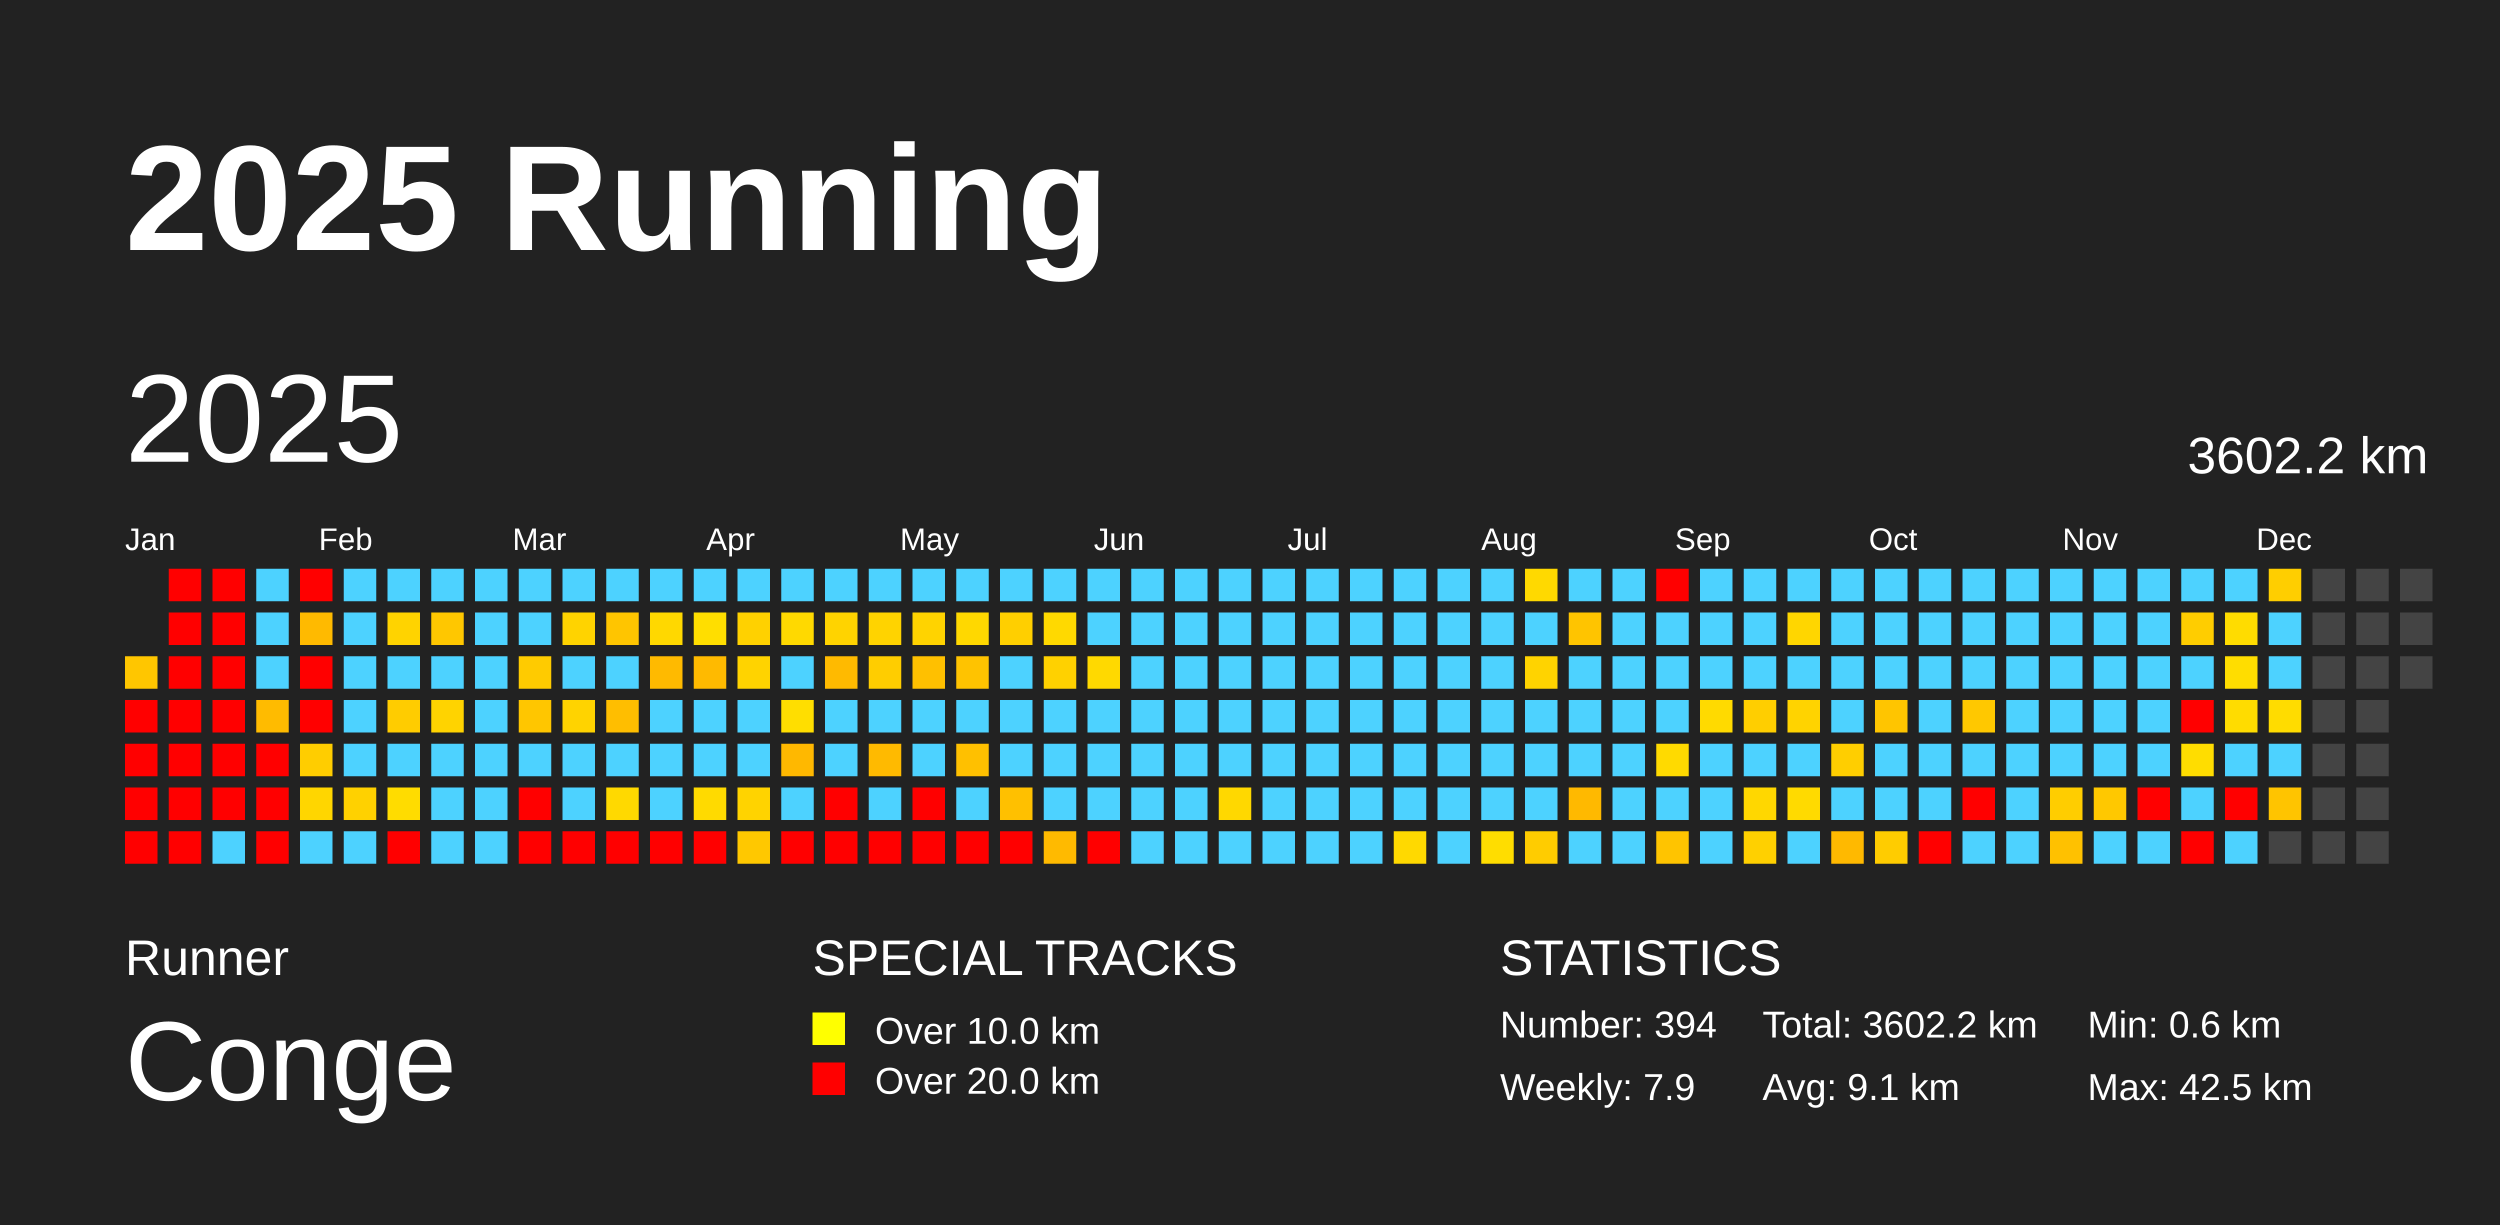
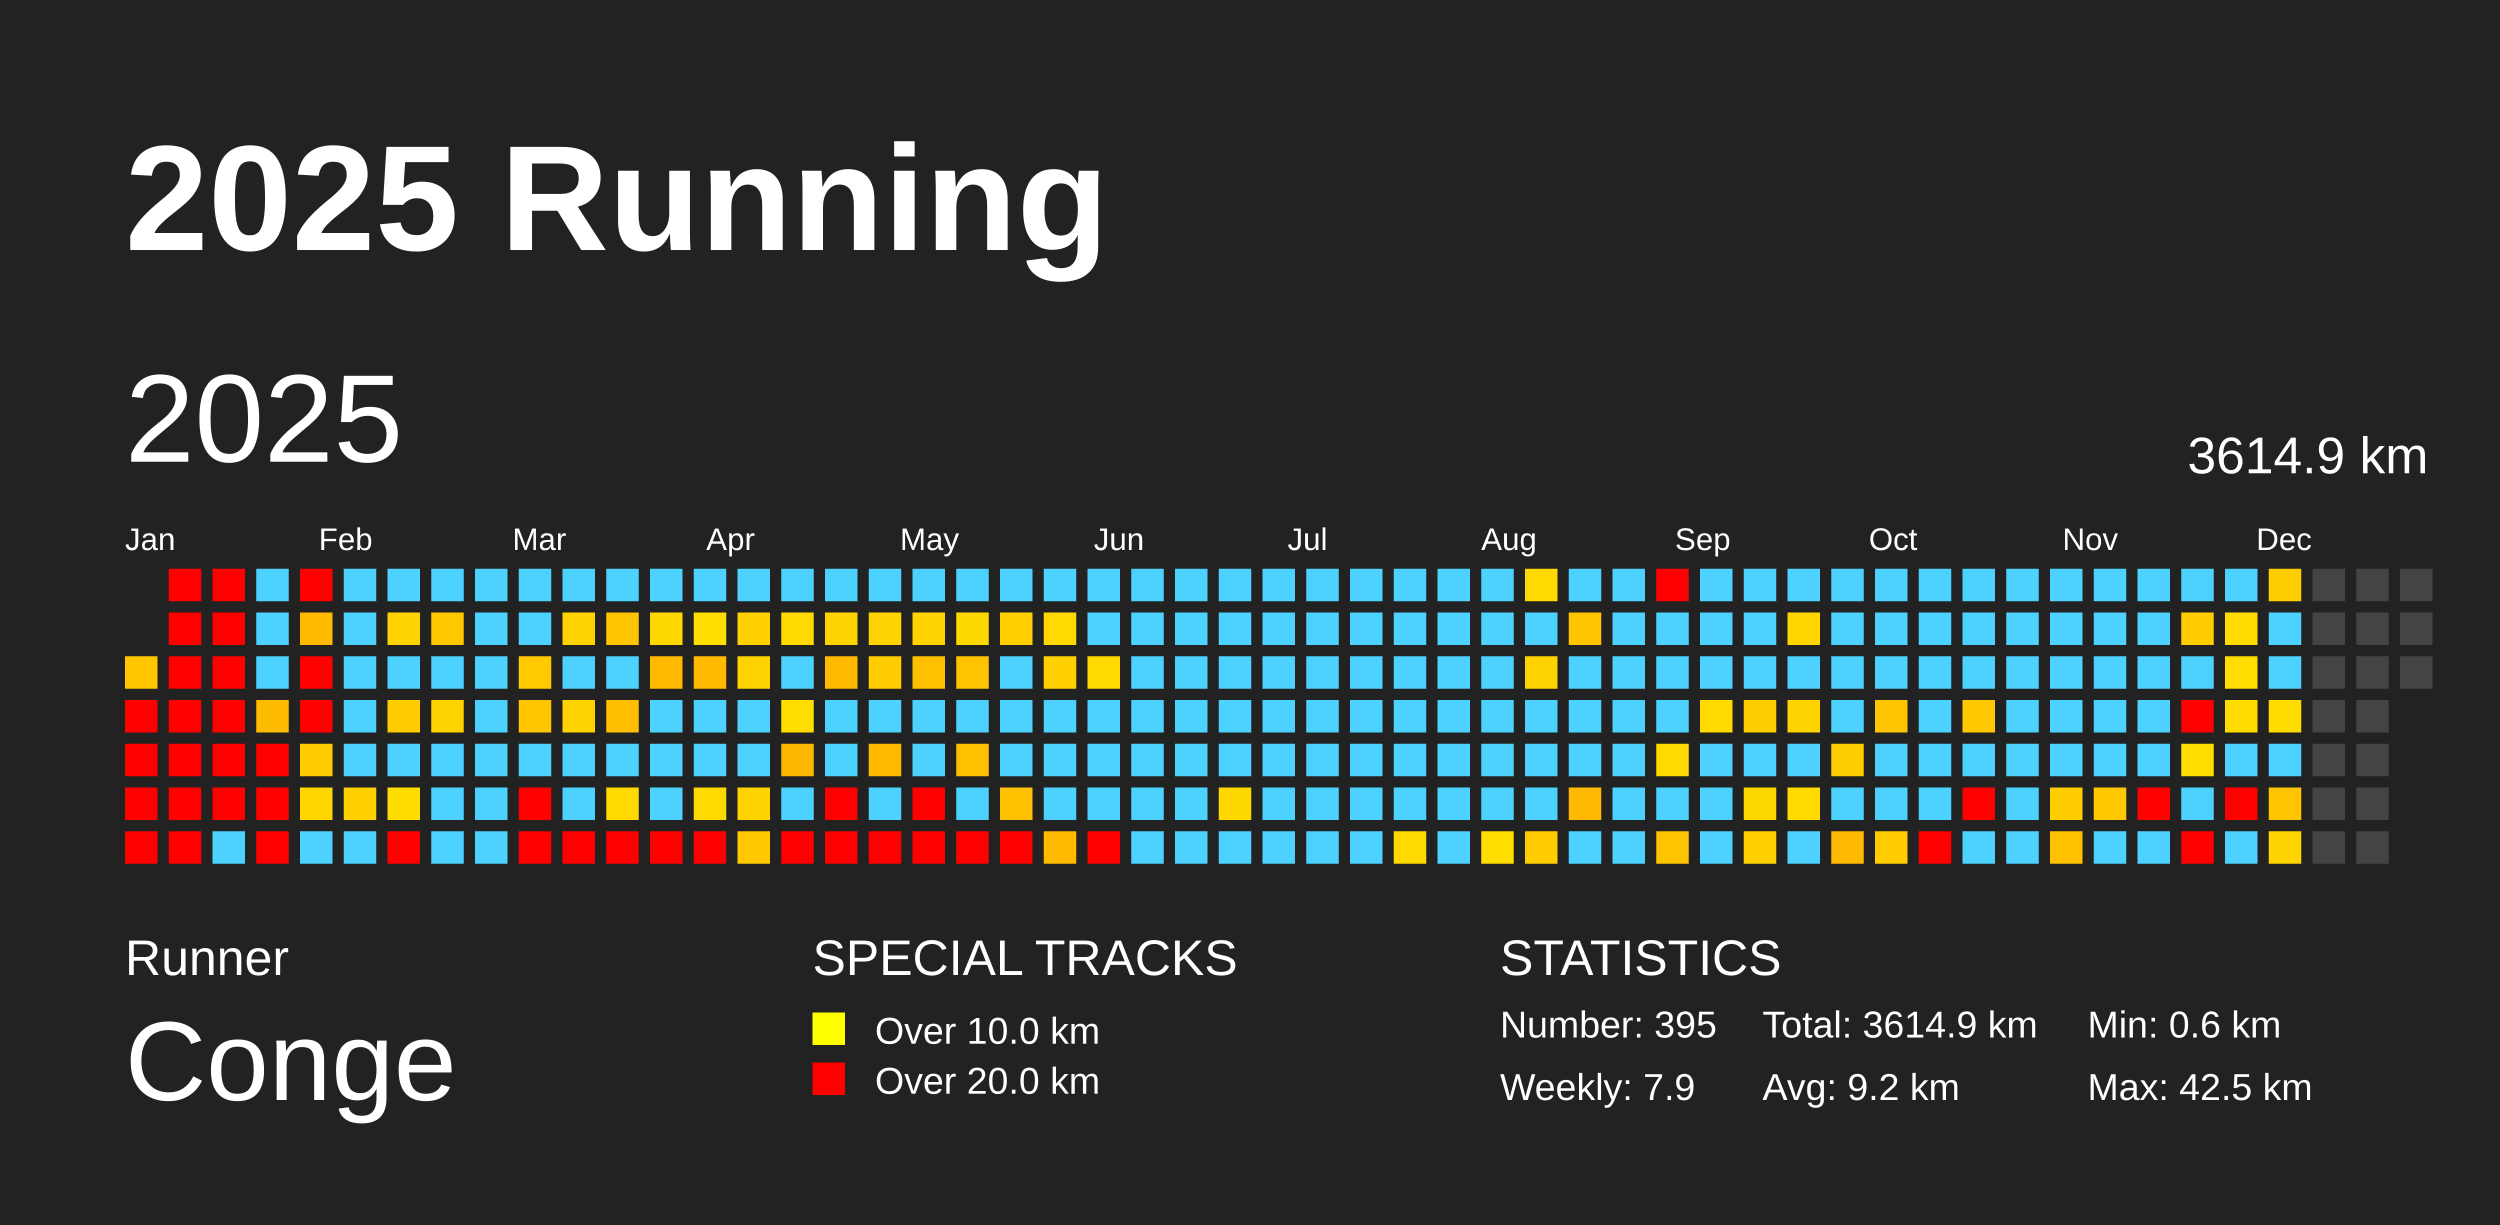
<svg xmlns="http://www.w3.org/2000/svg" baseProfile="full" height="98mm" version="1.1" viewBox="0,0,200,98" width="200mm">
  <defs />
  <rect fill="#222222" height="98" width="200" x="0" y="0" />
  <text fill="#FFFFFF" style="font-size:12px; font-family:Arial; font-weight:bold;" x="10" y="20">2025 Running</text>
  <text fill="#FFFFFF" style="font-size:4px; font-family:Arial" x="10" y="78">Runner</text>
  <text fill="#FFFFFF" style="font-size:9px; font-family:Arial" x="10" y="88">Conge</text>
  <text fill="#FFFFFF" style="font-size:4px; font-family:Arial" x="65" y="78">SPECIAL TRACKS</text>
  <rect fill="yellow" height="2.6" width="2.6" x="65" y="81" />
  <text fill="#FFFFFF" style="font-size:3px; font-family:Arial" x="70" y="83.5">Over 10.0 km</text>
  <rect fill="red" height="2.6" width="2.6" x="65" y="85" />
  <text fill="#FFFFFF" style="font-size:3px; font-family:Arial" x="70" y="87.5">Over 20.0 km</text>
  <text fill="#FFFFFF" style="font-size:4px; font-family:Arial" x="120" y="78">STATISTICS</text>
-   <text fill="#FFFFFF" style="font-size:3px; font-family:Arial" x="120" y="83">Number: 394</text>
+   <text fill="#FFFFFF" style="font-size:3px; font-family:Arial" x="120" y="83">Number: 395</text>
  <text fill="#FFFFFF" style="font-size:3px; font-family:Arial" x="120" y="88">Weekly: 7.9</text>
-   <text fill="#FFFFFF" style="font-size:3px; font-family:Arial" x="141" y="83">Total: 3602.2 km</text>
-   <text fill="#FFFFFF" style="font-size:3px; font-family:Arial" x="141" y="88">Avg: 9.1 km</text>
+   <text fill="#FFFFFF" style="font-size:3px; font-family:Arial" x="141" y="83">Total: 3614.9 km</text>
+   <text fill="#FFFFFF" style="font-size:3px; font-family:Arial" x="141" y="88">Avg: 9.2 km</text>
  <text fill="#FFFFFF" style="font-size:3px; font-family:Arial" x="167" y="83">Min: 0.6 km</text>
  <text fill="#FFFFFF" style="font-size:3px; font-family:Arial" x="167" y="88">Max: 42.5 km</text>
  <text dominant-baseline="hanging" fill="#FFFFFF" style="font-size:10.0px; font-family:Arial;" x="10" y="30">2025</text>
-   <text dominant-baseline="hanging" fill="#FFFFFF" style="font-size:4.125px; font-family:Arial;" x="175" y="35">3602.2 km</text>
+   <text dominant-baseline="hanging" fill="#FFFFFF" style="font-size:4.125px; font-family:Arial;" x="175" y="35">3614.9 km</text>
  <text fill="#FFFFFF" style="font-size:2.5px; font-family:Arial" x="10.0" y="44">Jan</text>
  <text fill="#FFFFFF" style="font-size:2.5px; font-family:Arial" x="25.5" y="44">Feb</text>
  <text fill="#FFFFFF" style="font-size:2.5px; font-family:Arial" x="41.0" y="44">Mar</text>
  <text fill="#FFFFFF" style="font-size:2.5px; font-family:Arial" x="56.5" y="44">Apr</text>
  <text fill="#FFFFFF" style="font-size:2.5px; font-family:Arial" x="72.0" y="44">May</text>
  <text fill="#FFFFFF" style="font-size:2.5px; font-family:Arial" x="87.5" y="44">Jun</text>
  <text fill="#FFFFFF" style="font-size:2.5px; font-family:Arial" x="103.0" y="44">Jul</text>
  <text fill="#FFFFFF" style="font-size:2.5px; font-family:Arial" x="118.5" y="44">Aug</text>
  <text fill="#FFFFFF" style="font-size:2.5px; font-family:Arial" x="134.0" y="44">Sep</text>
  <text fill="#FFFFFF" style="font-size:2.5px; font-family:Arial" x="149.5" y="44">Oct</text>
  <text fill="#FFFFFF" style="font-size:2.5px; font-family:Arial" x="165.0" y="44">Nov</text>
  <text fill="#FFFFFF" style="font-size:2.5px; font-family:Arial" x="180.5" y="44">Dec</text>
  <rect fill="#ffc600" height="2.6" width="2.6" x="10.0" y="52.5" />
  <rect fill="red" height="2.6" width="2.6" x="10.0" y="56.0" />
  <rect fill="red" height="2.6" width="2.6" x="10.0" y="59.5" />
  <rect fill="red" height="2.6" width="2.6" x="10.0" y="63.0" />
  <rect fill="red" height="2.6" width="2.6" x="10.0" y="66.5" />
  <rect fill="red" height="2.6" width="2.6" x="13.5" y="45.5" />
  <rect fill="red" height="2.6" width="2.6" x="13.5" y="49.0" />
  <rect fill="red" height="2.6" width="2.6" x="13.5" y="52.5" />
  <rect fill="red" height="2.6" width="2.6" x="13.5" y="56.0" />
  <rect fill="red" height="2.6" width="2.6" x="13.5" y="59.5" />
  <rect fill="red" height="2.6" width="2.6" x="13.5" y="63.0" />
  <rect fill="red" height="2.6" width="2.6" x="13.5" y="66.5" />
  <rect fill="red" height="2.6" width="2.6" x="17.0" y="45.5" />
  <rect fill="red" height="2.6" width="2.6" x="17.0" y="49.0" />
  <rect fill="red" height="2.6" width="2.6" x="17.0" y="52.5" />
  <rect fill="red" height="2.6" width="2.6" x="17.0" y="56.0" />
  <rect fill="red" height="2.6" width="2.6" x="17.0" y="59.5" />
  <rect fill="red" height="2.6" width="2.6" x="17.0" y="63.0" />
  <rect fill="#4dd2ff" height="2.6" width="2.6" x="17.0" y="66.5" />
  <rect fill="#4dd2ff" height="2.6" width="2.6" x="20.5" y="45.5" />
  <rect fill="#4dd2ff" height="2.6" width="2.6" x="20.5" y="49.0" />
  <rect fill="#4dd2ff" height="2.6" width="2.6" x="20.5" y="52.5" />
  <rect fill="#ffbb00" height="2.6" width="2.6" x="20.5" y="56.0" />
  <rect fill="red" height="2.6" width="2.6" x="20.5" y="59.5" />
  <rect fill="red" height="2.6" width="2.6" x="20.5" y="63.0" />
  <rect fill="red" height="2.6" width="2.6" x="20.5" y="66.5" />
  <rect fill="red" height="2.6" width="2.6" x="24.0" y="45.5" />
  <rect fill="#ffba00" height="2.6" width="2.6" x="24.0" y="49.0" />
  <rect fill="red" height="2.6" width="2.6" x="24.0" y="52.5" />
  <rect fill="red" height="2.6" width="2.6" x="24.0" y="56.0" />
  <rect fill="#ffcd00" height="2.6" width="2.6" x="24.0" y="59.5" />
  <rect fill="#ffd600" height="2.6" width="2.6" x="24.0" y="63.0" />
  <rect fill="#4dd2ff" height="2.6" width="2.6" x="24.0" y="66.5" />
  <rect fill="#4dd2ff" height="2.6" width="2.6" x="27.5" y="45.5" />
  <rect fill="#4dd2ff" height="2.6" width="2.6" x="27.5" y="49.0" />
  <rect fill="#4dd2ff" height="2.6" width="2.6" x="27.5" y="52.5" />
  <rect fill="#4dd2ff" height="2.6" width="2.6" x="27.5" y="56.0" />
  <rect fill="#4dd2ff" height="2.6" width="2.6" x="27.5" y="59.5" />
  <rect fill="#ffd100" height="2.6" width="2.6" x="27.5" y="63.0" />
  <rect fill="#4dd2ff" height="2.6" width="2.6" x="27.5" y="66.5" />
  <rect fill="#4dd2ff" height="2.6" width="2.6" x="31.0" y="45.5" />
  <rect fill="#ffd300" height="2.6" width="2.6" x="31.0" y="49.0" />
  <rect fill="#4dd2ff" height="2.6" width="2.6" x="31.0" y="52.5" />
  <rect fill="#ffcc00" height="2.6" width="2.6" x="31.0" y="56.0" />
  <rect fill="#4dd2ff" height="2.6" width="2.6" x="31.0" y="59.5" />
  <rect fill="#ffdc00" height="2.6" width="2.6" x="31.0" y="63.0" />
  <rect fill="red" height="2.6" width="2.6" x="31.0" y="66.5" />
  <rect fill="#4dd2ff" height="2.6" width="2.6" x="34.5" y="45.5" />
  <rect fill="#ffc700" height="2.6" width="2.6" x="34.5" y="49.0" />
  <rect fill="#4dd2ff" height="2.6" width="2.6" x="34.5" y="52.5" />
  <rect fill="#ffd300" height="2.6" width="2.6" x="34.5" y="56.0" />
  <rect fill="#4dd2ff" height="2.6" width="2.6" x="34.5" y="59.5" />
  <rect fill="#4dd2ff" height="2.6" width="2.6" x="34.5" y="63.0" />
  <rect fill="#4dd2ff" height="2.6" width="2.6" x="34.5" y="66.5" />
  <rect fill="#4dd2ff" height="2.6" width="2.6" x="38.0" y="45.5" />
  <rect fill="#4dd2ff" height="2.6" width="2.6" x="38.0" y="49.0" />
  <rect fill="#4dd2ff" height="2.6" width="2.6" x="38.0" y="52.5" />
  <rect fill="#4dd2ff" height="2.6" width="2.6" x="38.0" y="56.0" />
  <rect fill="#4dd2ff" height="2.6" width="2.6" x="38.0" y="59.5" />
  <rect fill="#4dd2ff" height="2.6" width="2.6" x="38.0" y="63.0" />
  <rect fill="#4dd2ff" height="2.6" width="2.6" x="38.0" y="66.5" />
  <rect fill="#4dd2ff" height="2.6" width="2.6" x="41.5" y="45.5" />
  <rect fill="#4dd2ff" height="2.6" width="2.6" x="41.5" y="49.0" />
  <rect fill="#ffcb00" height="2.6" width="2.6" x="41.5" y="52.5" />
  <rect fill="#ffc600" height="2.6" width="2.6" x="41.5" y="56.0" />
  <rect fill="#4dd2ff" height="2.6" width="2.6" x="41.5" y="59.5" />
  <rect fill="red" height="2.6" width="2.6" x="41.5" y="63.0" />
  <rect fill="red" height="2.6" width="2.6" x="41.5" y="66.5" />
  <rect fill="#4dd2ff" height="2.6" width="2.6" x="45.0" y="45.5" />
  <rect fill="#ffd300" height="2.6" width="2.6" x="45.0" y="49.0" />
  <rect fill="#4dd2ff" height="2.6" width="2.6" x="45.0" y="52.5" />
  <rect fill="#ffd300" height="2.6" width="2.6" x="45.0" y="56.0" />
  <rect fill="#4dd2ff" height="2.6" width="2.6" x="45.0" y="59.5" />
  <rect fill="#4dd2ff" height="2.6" width="2.6" x="45.0" y="63.0" />
  <rect fill="red" height="2.6" width="2.6" x="45.0" y="66.5" />
  <rect fill="#4dd2ff" height="2.6" width="2.6" x="48.5" y="45.5" />
  <rect fill="#ffc500" height="2.6" width="2.6" x="48.5" y="49.0" />
  <rect fill="#4dd2ff" height="2.6" width="2.6" x="48.5" y="52.5" />
  <rect fill="#ffbe00" height="2.6" width="2.6" x="48.5" y="56.0" />
  <rect fill="#4dd2ff" height="2.6" width="2.6" x="48.5" y="59.5" />
  <rect fill="#ffd900" height="2.6" width="2.6" x="48.5" y="63.0" />
  <rect fill="red" height="2.6" width="2.6" x="48.5" y="66.5" />
  <rect fill="#4dd2ff" height="2.6" width="2.6" x="52.0" y="45.5" />
  <rect fill="#ffd800" height="2.6" width="2.6" x="52.0" y="49.0" />
  <rect fill="#ffba00" height="2.6" width="2.6" x="52.0" y="52.5" />
  <rect fill="#4dd2ff" height="2.6" width="2.6" x="52.0" y="56.0" />
  <rect fill="#4dd2ff" height="2.6" width="2.6" x="52.0" y="59.5" />
  <rect fill="#4dd2ff" height="2.6" width="2.6" x="52.0" y="63.0" />
  <rect fill="red" height="2.6" width="2.6" x="52.0" y="66.5" />
  <rect fill="#4dd2ff" height="2.6" width="2.6" x="55.5" y="45.5" />
  <rect fill="#ffde00" height="2.6" width="2.6" x="55.5" y="49.0" />
  <rect fill="#ffba00" height="2.6" width="2.6" x="55.5" y="52.5" />
  <rect fill="#4dd2ff" height="2.6" width="2.6" x="55.5" y="56.0" />
  <rect fill="#4dd2ff" height="2.6" width="2.6" x="55.5" y="59.5" />
  <rect fill="#ffda00" height="2.6" width="2.6" x="55.5" y="63.0" />
  <rect fill="red" height="2.6" width="2.6" x="55.5" y="66.5" />
  <rect fill="#4dd2ff" height="2.6" width="2.6" x="59.0" y="45.5" />
  <rect fill="#ffd100" height="2.6" width="2.6" x="59.0" y="49.0" />
  <rect fill="#ffd300" height="2.6" width="2.6" x="59.0" y="52.5" />
  <rect fill="#4dd2ff" height="2.6" width="2.6" x="59.0" y="56.0" />
  <rect fill="#4dd2ff" height="2.6" width="2.6" x="59.0" y="59.5" />
  <rect fill="#ffd300" height="2.6" width="2.6" x="59.0" y="63.0" />
  <rect fill="#ffc800" height="2.6" width="2.6" x="59.0" y="66.5" />
  <rect fill="#4dd2ff" height="2.6" width="2.6" x="62.5" y="45.5" />
  <rect fill="#ffd900" height="2.6" width="2.6" x="62.5" y="49.0" />
  <rect fill="#4dd2ff" height="2.6" width="2.6" x="62.5" y="52.5" />
  <rect fill="#ffde00" height="2.6" width="2.6" x="62.5" y="56.0" />
  <rect fill="#ffb800" height="2.6" width="2.6" x="62.5" y="59.5" />
  <rect fill="#4dd2ff" height="2.6" width="2.6" x="62.5" y="63.0" />
  <rect fill="red" height="2.6" width="2.6" x="62.5" y="66.5" />
  <rect fill="#4dd2ff" height="2.6" width="2.6" x="66.0" y="45.5" />
  <rect fill="#ffd300" height="2.6" width="2.6" x="66.0" y="49.0" />
  <rect fill="#ffba00" height="2.6" width="2.6" x="66.0" y="52.5" />
  <rect fill="#4dd2ff" height="2.6" width="2.6" x="66.0" y="56.0" />
  <rect fill="#4dd2ff" height="2.6" width="2.6" x="66.0" y="59.5" />
  <rect fill="red" height="2.6" width="2.6" x="66.0" y="63.0" />
  <rect fill="red" height="2.6" width="2.6" x="66.0" y="66.5" />
  <rect fill="#4dd2ff" height="2.6" width="2.6" x="69.5" y="45.5" />
  <rect fill="#ffd300" height="2.6" width="2.6" x="69.5" y="49.0" />
  <rect fill="#ffcd00" height="2.6" width="2.6" x="69.5" y="52.5" />
  <rect fill="#4dd2ff" height="2.6" width="2.6" x="69.5" y="56.0" />
  <rect fill="#ffba00" height="2.6" width="2.6" x="69.5" y="59.5" />
  <rect fill="#4dd2ff" height="2.6" width="2.6" x="69.5" y="63.0" />
  <rect fill="red" height="2.6" width="2.6" x="69.5" y="66.5" />
  <rect fill="#4dd2ff" height="2.6" width="2.6" x="73.0" y="45.5" />
  <rect fill="#ffd300" height="2.6" width="2.6" x="73.0" y="49.0" />
  <rect fill="#ffc000" height="2.6" width="2.6" x="73.0" y="52.5" />
  <rect fill="#4dd2ff" height="2.6" width="2.6" x="73.0" y="56.0" />
  <rect fill="#4dd2ff" height="2.6" width="2.6" x="73.0" y="59.5" />
  <rect fill="red" height="2.6" width="2.6" x="73.0" y="63.0" />
  <rect fill="red" height="2.6" width="2.6" x="73.0" y="66.5" />
  <rect fill="#4dd2ff" height="2.6" width="2.6" x="76.5" y="45.5" />
  <rect fill="#ffd800" height="2.6" width="2.6" x="76.5" y="49.0" />
  <rect fill="#ffc300" height="2.6" width="2.6" x="76.5" y="52.5" />
  <rect fill="#4dd2ff" height="2.6" width="2.6" x="76.5" y="56.0" />
  <rect fill="#ffc000" height="2.6" width="2.6" x="76.5" y="59.5" />
  <rect fill="#4dd2ff" height="2.6" width="2.6" x="76.5" y="63.0" />
  <rect fill="red" height="2.6" width="2.6" x="76.5" y="66.5" />
  <rect fill="#4dd2ff" height="2.6" width="2.6" x="80.0" y="45.5" />
  <rect fill="#ffcf00" height="2.6" width="2.6" x="80.0" y="49.0" />
  <rect fill="#4dd2ff" height="2.6" width="2.6" x="80.0" y="52.5" />
  <rect fill="#4dd2ff" height="2.6" width="2.6" x="80.0" y="56.0" />
  <rect fill="#4dd2ff" height="2.6" width="2.6" x="80.0" y="59.5" />
  <rect fill="#ffc000" height="2.6" width="2.6" x="80.0" y="63.0" />
  <rect fill="red" height="2.6" width="2.6" x="80.0" y="66.5" />
  <rect fill="#4dd2ff" height="2.6" width="2.6" x="83.5" y="45.5" />
  <rect fill="#ffd900" height="2.6" width="2.6" x="83.5" y="49.0" />
  <rect fill="#ffd100" height="2.6" width="2.6" x="83.5" y="52.5" />
  <rect fill="#4dd2ff" height="2.6" width="2.6" x="83.5" y="56.0" />
  <rect fill="#4dd2ff" height="2.6" width="2.6" x="83.5" y="59.5" />
  <rect fill="#4dd2ff" height="2.6" width="2.6" x="83.5" y="63.0" />
  <rect fill="#ffba00" height="2.6" width="2.6" x="83.5" y="66.5" />
  <rect fill="#4dd2ff" height="2.6" width="2.6" x="87.0" y="45.5" />
  <rect fill="#4dd2ff" height="2.6" width="2.6" x="87.0" y="49.0" />
  <rect fill="#ffd900" height="2.6" width="2.6" x="87.0" y="52.5" />
  <rect fill="#4dd2ff" height="2.6" width="2.6" x="87.0" y="56.0" />
  <rect fill="#4dd2ff" height="2.6" width="2.6" x="87.0" y="59.5" />
  <rect fill="#4dd2ff" height="2.6" width="2.6" x="87.0" y="63.0" />
  <rect fill="red" height="2.6" width="2.6" x="87.0" y="66.5" />
  <rect fill="#4dd2ff" height="2.6" width="2.6" x="90.5" y="45.5" />
  <rect fill="#4dd2ff" height="2.6" width="2.6" x="90.5" y="49.0" />
  <rect fill="#4dd2ff" height="2.6" width="2.6" x="90.5" y="52.5" />
  <rect fill="#4dd2ff" height="2.6" width="2.6" x="90.5" y="56.0" />
  <rect fill="#4dd2ff" height="2.6" width="2.6" x="90.5" y="59.5" />
  <rect fill="#4dd2ff" height="2.6" width="2.6" x="90.5" y="63.0" />
  <rect fill="#4dd2ff" height="2.6" width="2.6" x="90.5" y="66.5" />
  <rect fill="#4dd2ff" height="2.6" width="2.6" x="94.0" y="45.5" />
  <rect fill="#4dd2ff" height="2.6" width="2.6" x="94.0" y="49.0" />
  <rect fill="#4dd2ff" height="2.6" width="2.6" x="94.0" y="52.5" />
  <rect fill="#4dd2ff" height="2.6" width="2.6" x="94.0" y="56.0" />
  <rect fill="#4dd2ff" height="2.6" width="2.6" x="94.0" y="59.5" />
  <rect fill="#4dd2ff" height="2.6" width="2.6" x="94.0" y="63.0" />
  <rect fill="#4dd2ff" height="2.6" width="2.6" x="94.0" y="66.5" />
  <rect fill="#4dd2ff" height="2.6" width="2.6" x="97.5" y="45.5" />
  <rect fill="#4dd2ff" height="2.6" width="2.6" x="97.5" y="49.0" />
  <rect fill="#4dd2ff" height="2.6" width="2.6" x="97.5" y="52.5" />
  <rect fill="#4dd2ff" height="2.6" width="2.6" x="97.5" y="56.0" />
  <rect fill="#4dd2ff" height="2.6" width="2.6" x="97.5" y="59.5" />
  <rect fill="#ffd800" height="2.6" width="2.6" x="97.5" y="63.0" />
  <rect fill="#4dd2ff" height="2.6" width="2.6" x="97.5" y="66.5" />
  <rect fill="#4dd2ff" height="2.6" width="2.6" x="101.0" y="45.5" />
  <rect fill="#4dd2ff" height="2.6" width="2.6" x="101.0" y="49.0" />
  <rect fill="#4dd2ff" height="2.6" width="2.6" x="101.0" y="52.5" />
  <rect fill="#4dd2ff" height="2.6" width="2.6" x="101.0" y="56.0" />
  <rect fill="#4dd2ff" height="2.6" width="2.6" x="101.0" y="59.5" />
  <rect fill="#4dd2ff" height="2.6" width="2.6" x="101.0" y="63.0" />
  <rect fill="#4dd2ff" height="2.6" width="2.6" x="101.0" y="66.5" />
  <rect fill="#4dd2ff" height="2.6" width="2.6" x="104.5" y="45.5" />
  <rect fill="#4dd2ff" height="2.6" width="2.6" x="104.5" y="49.0" />
  <rect fill="#4dd2ff" height="2.6" width="2.6" x="104.5" y="52.5" />
  <rect fill="#4dd2ff" height="2.6" width="2.6" x="104.5" y="56.0" />
  <rect fill="#4dd2ff" height="2.6" width="2.6" x="104.5" y="59.5" />
  <rect fill="#4dd2ff" height="2.6" width="2.6" x="104.5" y="63.0" />
  <rect fill="#4dd2ff" height="2.6" width="2.6" x="104.5" y="66.5" />
  <rect fill="#4dd2ff" height="2.6" width="2.6" x="108.0" y="45.5" />
  <rect fill="#4dd2ff" height="2.6" width="2.6" x="108.0" y="49.0" />
  <rect fill="#4dd2ff" height="2.6" width="2.6" x="108.0" y="52.5" />
  <rect fill="#4dd2ff" height="2.6" width="2.6" x="108.0" y="56.0" />
  <rect fill="#4dd2ff" height="2.6" width="2.6" x="108.0" y="59.5" />
  <rect fill="#4dd2ff" height="2.6" width="2.6" x="108.0" y="63.0" />
  <rect fill="#4dd2ff" height="2.6" width="2.6" x="108.0" y="66.5" />
  <rect fill="#4dd2ff" height="2.6" width="2.6" x="111.5" y="45.5" />
  <rect fill="#4dd2ff" height="2.6" width="2.6" x="111.5" y="49.0" />
  <rect fill="#4dd2ff" height="2.6" width="2.6" x="111.5" y="52.5" />
  <rect fill="#4dd2ff" height="2.6" width="2.6" x="111.5" y="56.0" />
  <rect fill="#4dd2ff" height="2.6" width="2.6" x="111.5" y="59.5" />
  <rect fill="#4dd2ff" height="2.6" width="2.6" x="111.5" y="63.0" />
  <rect fill="#ffd900" height="2.6" width="2.6" x="111.5" y="66.5" />
  <rect fill="#4dd2ff" height="2.6" width="2.6" x="115.0" y="45.5" />
  <rect fill="#4dd2ff" height="2.6" width="2.6" x="115.0" y="49.0" />
  <rect fill="#4dd2ff" height="2.6" width="2.6" x="115.0" y="52.5" />
  <rect fill="#4dd2ff" height="2.6" width="2.6" x="115.0" y="56.0" />
  <rect fill="#4dd2ff" height="2.6" width="2.6" x="115.0" y="59.5" />
  <rect fill="#4dd2ff" height="2.6" width="2.6" x="115.0" y="63.0" />
  <rect fill="#4dd2ff" height="2.6" width="2.6" x="115.0" y="66.5" />
  <rect fill="#4dd2ff" height="2.6" width="2.6" x="118.5" y="45.5" />
  <rect fill="#4dd2ff" height="2.6" width="2.6" x="118.5" y="49.0" />
  <rect fill="#4dd2ff" height="2.6" width="2.6" x="118.5" y="52.5" />
  <rect fill="#4dd2ff" height="2.6" width="2.6" x="118.5" y="56.0" />
  <rect fill="#4dd2ff" height="2.6" width="2.6" x="118.5" y="59.5" />
  <rect fill="#4dd2ff" height="2.6" width="2.6" x="118.5" y="63.0" />
  <rect fill="#ffdd00" height="2.6" width="2.6" x="118.5" y="66.5" />
  <rect fill="#ffd900" height="2.6" width="2.6" x="122.0" y="45.5" />
  <rect fill="#4dd2ff" height="2.6" width="2.6" x="122.0" y="49.0" />
  <rect fill="#ffd300" height="2.6" width="2.6" x="122.0" y="52.5" />
  <rect fill="#4dd2ff" height="2.6" width="2.6" x="122.0" y="56.0" />
  <rect fill="#4dd2ff" height="2.6" width="2.6" x="122.0" y="59.5" />
  <rect fill="#4dd2ff" height="2.6" width="2.6" x="122.0" y="63.0" />
  <rect fill="#ffcc00" height="2.6" width="2.6" x="122.0" y="66.5" />
  <rect fill="#4dd2ff" height="2.6" width="2.6" x="125.5" y="45.5" />
  <rect fill="#ffc400" height="2.6" width="2.6" x="125.5" y="49.0" />
  <rect fill="#4dd2ff" height="2.6" width="2.6" x="125.5" y="52.5" />
  <rect fill="#4dd2ff" height="2.6" width="2.6" x="125.5" y="56.0" />
  <rect fill="#4dd2ff" height="2.6" width="2.6" x="125.5" y="59.5" />
  <rect fill="#ffb900" height="2.6" width="2.6" x="125.5" y="63.0" />
  <rect fill="#4dd2ff" height="2.6" width="2.6" x="125.5" y="66.5" />
  <rect fill="#4dd2ff" height="2.6" width="2.6" x="129.0" y="45.5" />
  <rect fill="#4dd2ff" height="2.6" width="2.6" x="129.0" y="49.0" />
  <rect fill="#4dd2ff" height="2.6" width="2.6" x="129.0" y="52.5" />
  <rect fill="#4dd2ff" height="2.6" width="2.6" x="129.0" y="56.0" />
  <rect fill="#4dd2ff" height="2.6" width="2.6" x="129.0" y="59.5" />
  <rect fill="#4dd2ff" height="2.6" width="2.6" x="129.0" y="63.0" />
  <rect fill="#4dd2ff" height="2.6" width="2.6" x="129.0" y="66.5" />
  <rect fill="red" height="2.6" width="2.6" x="132.5" y="45.5" />
  <rect fill="#4dd2ff" height="2.6" width="2.6" x="132.5" y="49.0" />
  <rect fill="#4dd2ff" height="2.6" width="2.6" x="132.5" y="52.5" />
  <rect fill="#4dd2ff" height="2.6" width="2.6" x="132.5" y="56.0" />
  <rect fill="#ffda00" height="2.6" width="2.6" x="132.5" y="59.5" />
  <rect fill="#4dd2ff" height="2.6" width="2.6" x="132.5" y="63.0" />
  <rect fill="#ffc400" height="2.6" width="2.6" x="132.5" y="66.5" />
  <rect fill="#4dd2ff" height="2.6" width="2.6" x="136.0" y="45.5" />
  <rect fill="#4dd2ff" height="2.6" width="2.6" x="136.0" y="49.0" />
  <rect fill="#4dd2ff" height="2.6" width="2.6" x="136.0" y="52.5" />
  <rect fill="#ffda00" height="2.6" width="2.6" x="136.0" y="56.0" />
  <rect fill="#4dd2ff" height="2.6" width="2.6" x="136.0" y="59.5" />
  <rect fill="#4dd2ff" height="2.6" width="2.6" x="136.0" y="63.0" />
  <rect fill="#4dd2ff" height="2.6" width="2.6" x="136.0" y="66.5" />
  <rect fill="#4dd2ff" height="2.6" width="2.6" x="139.5" y="45.5" />
  <rect fill="#4dd2ff" height="2.6" width="2.6" x="139.5" y="49.0" />
  <rect fill="#4dd2ff" height="2.6" width="2.6" x="139.5" y="52.5" />
  <rect fill="#ffce00" height="2.6" width="2.6" x="139.5" y="56.0" />
  <rect fill="#4dd2ff" height="2.6" width="2.6" x="139.5" y="59.5" />
  <rect fill="#ffd700" height="2.6" width="2.6" x="139.5" y="63.0" />
  <rect fill="#ffd000" height="2.6" width="2.6" x="139.5" y="66.5" />
  <rect fill="#4dd2ff" height="2.6" width="2.6" x="143.0" y="45.5" />
  <rect fill="#ffd600" height="2.6" width="2.6" x="143.0" y="49.0" />
  <rect fill="#4dd2ff" height="2.6" width="2.6" x="143.0" y="52.5" />
  <rect fill="#ffd300" height="2.6" width="2.6" x="143.0" y="56.0" />
  <rect fill="#4dd2ff" height="2.6" width="2.6" x="143.0" y="59.5" />
  <rect fill="#ffda00" height="2.6" width="2.6" x="143.0" y="63.0" />
  <rect fill="#4dd2ff" height="2.6" width="2.6" x="143.0" y="66.5" />
  <rect fill="#4dd2ff" height="2.6" width="2.6" x="146.5" y="45.5" />
  <rect fill="#4dd2ff" height="2.6" width="2.6" x="146.5" y="49.0" />
  <rect fill="#4dd2ff" height="2.6" width="2.6" x="146.5" y="52.5" />
  <rect fill="#4dd2ff" height="2.6" width="2.6" x="146.5" y="56.0" />
  <rect fill="#ffce00" height="2.6" width="2.6" x="146.5" y="59.5" />
  <rect fill="#4dd2ff" height="2.6" width="2.6" x="146.5" y="63.0" />
  <rect fill="#ffb900" height="2.6" width="2.6" x="146.5" y="66.5" />
  <rect fill="#4dd2ff" height="2.6" width="2.6" x="150.0" y="45.5" />
  <rect fill="#4dd2ff" height="2.6" width="2.6" x="150.0" y="49.0" />
  <rect fill="#4dd2ff" height="2.6" width="2.6" x="150.0" y="52.5" />
  <rect fill="#ffc500" height="2.6" width="2.6" x="150.0" y="56.0" />
  <rect fill="#4dd2ff" height="2.6" width="2.6" x="150.0" y="59.5" />
  <rect fill="#4dd2ff" height="2.6" width="2.6" x="150.0" y="63.0" />
  <rect fill="#ffcc00" height="2.6" width="2.6" x="150.0" y="66.5" />
  <rect fill="#4dd2ff" height="2.6" width="2.6" x="153.5" y="45.5" />
  <rect fill="#4dd2ff" height="2.6" width="2.6" x="153.5" y="49.0" />
  <rect fill="#4dd2ff" height="2.6" width="2.6" x="153.5" y="52.5" />
  <rect fill="#4dd2ff" height="2.6" width="2.6" x="153.5" y="56.0" />
  <rect fill="#4dd2ff" height="2.6" width="2.6" x="153.5" y="59.5" />
  <rect fill="#4dd2ff" height="2.6" width="2.6" x="153.5" y="63.0" />
  <rect fill="red" height="2.6" width="2.6" x="153.5" y="66.5" />
  <rect fill="#4dd2ff" height="2.6" width="2.6" x="157.0" y="45.5" />
  <rect fill="#4dd2ff" height="2.6" width="2.6" x="157.0" y="49.0" />
  <rect fill="#4dd2ff" height="2.6" width="2.6" x="157.0" y="52.5" />
  <rect fill="#ffc800" height="2.6" width="2.6" x="157.0" y="56.0" />
  <rect fill="#4dd2ff" height="2.6" width="2.6" x="157.0" y="59.5" />
  <rect fill="red" height="2.6" width="2.6" x="157.0" y="63.0" />
  <rect fill="#4dd2ff" height="2.6" width="2.6" x="157.0" y="66.5" />
  <rect fill="#4dd2ff" height="2.6" width="2.6" x="160.5" y="45.5" />
  <rect fill="#4dd2ff" height="2.6" width="2.6" x="160.5" y="49.0" />
  <rect fill="#4dd2ff" height="2.6" width="2.6" x="160.5" y="52.5" />
  <rect fill="#4dd2ff" height="2.6" width="2.6" x="160.5" y="56.0" />
  <rect fill="#4dd2ff" height="2.6" width="2.6" x="160.5" y="59.5" />
  <rect fill="#4dd2ff" height="2.6" width="2.6" x="160.5" y="63.0" />
  <rect fill="#4dd2ff" height="2.6" width="2.6" x="160.5" y="66.5" />
  <rect fill="#4dd2ff" height="2.6" width="2.6" x="164.0" y="45.5" />
  <rect fill="#4dd2ff" height="2.6" width="2.6" x="164.0" y="49.0" />
  <rect fill="#4dd2ff" height="2.6" width="2.6" x="164.0" y="52.5" />
  <rect fill="#4dd2ff" height="2.6" width="2.6" x="164.0" y="56.0" />
  <rect fill="#4dd2ff" height="2.6" width="2.6" x="164.0" y="59.5" />
  <rect fill="#ffcd00" height="2.6" width="2.6" x="164.0" y="63.0" />
  <rect fill="#ffc100" height="2.6" width="2.6" x="164.0" y="66.5" />
  <rect fill="#4dd2ff" height="2.6" width="2.6" x="167.5" y="45.5" />
  <rect fill="#4dd2ff" height="2.6" width="2.6" x="167.5" y="49.0" />
  <rect fill="#4dd2ff" height="2.6" width="2.6" x="167.5" y="52.5" />
  <rect fill="#4dd2ff" height="2.6" width="2.6" x="167.5" y="56.0" />
  <rect fill="#4dd2ff" height="2.6" width="2.6" x="167.5" y="59.5" />
  <rect fill="#ffc800" height="2.6" width="2.6" x="167.5" y="63.0" />
  <rect fill="#4dd2ff" height="2.6" width="2.6" x="167.5" y="66.5" />
  <rect fill="#4dd2ff" height="2.6" width="2.6" x="171.0" y="45.5" />
  <rect fill="#4dd2ff" height="2.6" width="2.6" x="171.0" y="49.0" />
  <rect fill="#4dd2ff" height="2.6" width="2.6" x="171.0" y="52.5" />
  <rect fill="#4dd2ff" height="2.6" width="2.6" x="171.0" y="56.0" />
  <rect fill="#4dd2ff" height="2.6" width="2.6" x="171.0" y="59.5" />
  <rect fill="red" height="2.6" width="2.6" x="171.0" y="63.0" />
  <rect fill="#4dd2ff" height="2.6" width="2.6" x="171.0" y="66.5" />
  <rect fill="#4dd2ff" height="2.6" width="2.6" x="174.5" y="45.5" />
  <rect fill="#ffcd00" height="2.6" width="2.6" x="174.5" y="49.0" />
  <rect fill="#4dd2ff" height="2.6" width="2.6" x="174.5" y="52.5" />
  <rect fill="red" height="2.6" width="2.6" x="174.5" y="56.0" />
  <rect fill="#ffdd00" height="2.6" width="2.6" x="174.5" y="59.5" />
  <rect fill="#4dd2ff" height="2.6" width="2.6" x="174.5" y="63.0" />
  <rect fill="red" height="2.6" width="2.6" x="174.5" y="66.5" />
  <rect fill="#4dd2ff" height="2.6" width="2.6" x="178.0" y="45.5" />
  <rect fill="#ffdc00" height="2.6" width="2.6" x="178.0" y="49.0" />
  <rect fill="#ffdd00" height="2.6" width="2.6" x="178.0" y="52.5" />
  <rect fill="#ffdc00" height="2.6" width="2.6" x="178.0" y="56.0" />
  <rect fill="#4dd2ff" height="2.6" width="2.6" x="178.0" y="59.5" />
  <rect fill="red" height="2.6" width="2.6" x="178.0" y="63.0" />
  <rect fill="#4dd2ff" height="2.6" width="2.6" x="178.0" y="66.5" />
  <rect fill="#ffce00" height="2.6" width="2.6" x="181.5" y="45.5" />
  <rect fill="#4dd2ff" height="2.6" width="2.6" x="181.5" y="49.0" />
  <rect fill="#4dd2ff" height="2.6" width="2.6" x="181.5" y="52.5" />
  <rect fill="#ffdc00" height="2.6" width="2.6" x="181.5" y="56.0" />
  <rect fill="#4dd2ff" height="2.6" width="2.6" x="181.5" y="59.5" />
  <rect fill="#ffc400" height="2.6" width="2.6" x="181.5" y="63.0" />
-   <rect fill="#444444" height="2.6" width="2.6" x="181.5" y="66.5" />
+   <rect fill="#ffd400" height="2.6" width="2.6" x="181.5" y="66.5" />
  <rect fill="#444444" height="2.6" width="2.6" x="185.0" y="45.5" />
  <rect fill="#444444" height="2.6" width="2.6" x="185.0" y="49.0" />
  <rect fill="#444444" height="2.6" width="2.6" x="185.0" y="52.5" />
  <rect fill="#444444" height="2.6" width="2.6" x="185.0" y="56.0" />
  <rect fill="#444444" height="2.6" width="2.6" x="185.0" y="59.5" />
  <rect fill="#444444" height="2.6" width="2.6" x="185.0" y="63.0" />
  <rect fill="#444444" height="2.6" width="2.6" x="185.0" y="66.5" />
  <rect fill="#444444" height="2.6" width="2.6" x="188.5" y="45.5" />
  <rect fill="#444444" height="2.6" width="2.6" x="188.5" y="49.0" />
  <rect fill="#444444" height="2.6" width="2.6" x="188.5" y="52.5" />
  <rect fill="#444444" height="2.6" width="2.6" x="188.5" y="56.0" />
  <rect fill="#444444" height="2.6" width="2.6" x="188.5" y="59.5" />
  <rect fill="#444444" height="2.6" width="2.6" x="188.5" y="63.0" />
  <rect fill="#444444" height="2.6" width="2.6" x="188.5" y="66.5" />
  <rect fill="#444444" height="2.6" width="2.6" x="192.0" y="45.5" />
  <rect fill="#444444" height="2.6" width="2.6" x="192.0" y="49.0" />
  <rect fill="#444444" height="2.6" width="2.6" x="192.0" y="52.5" />
</svg>
